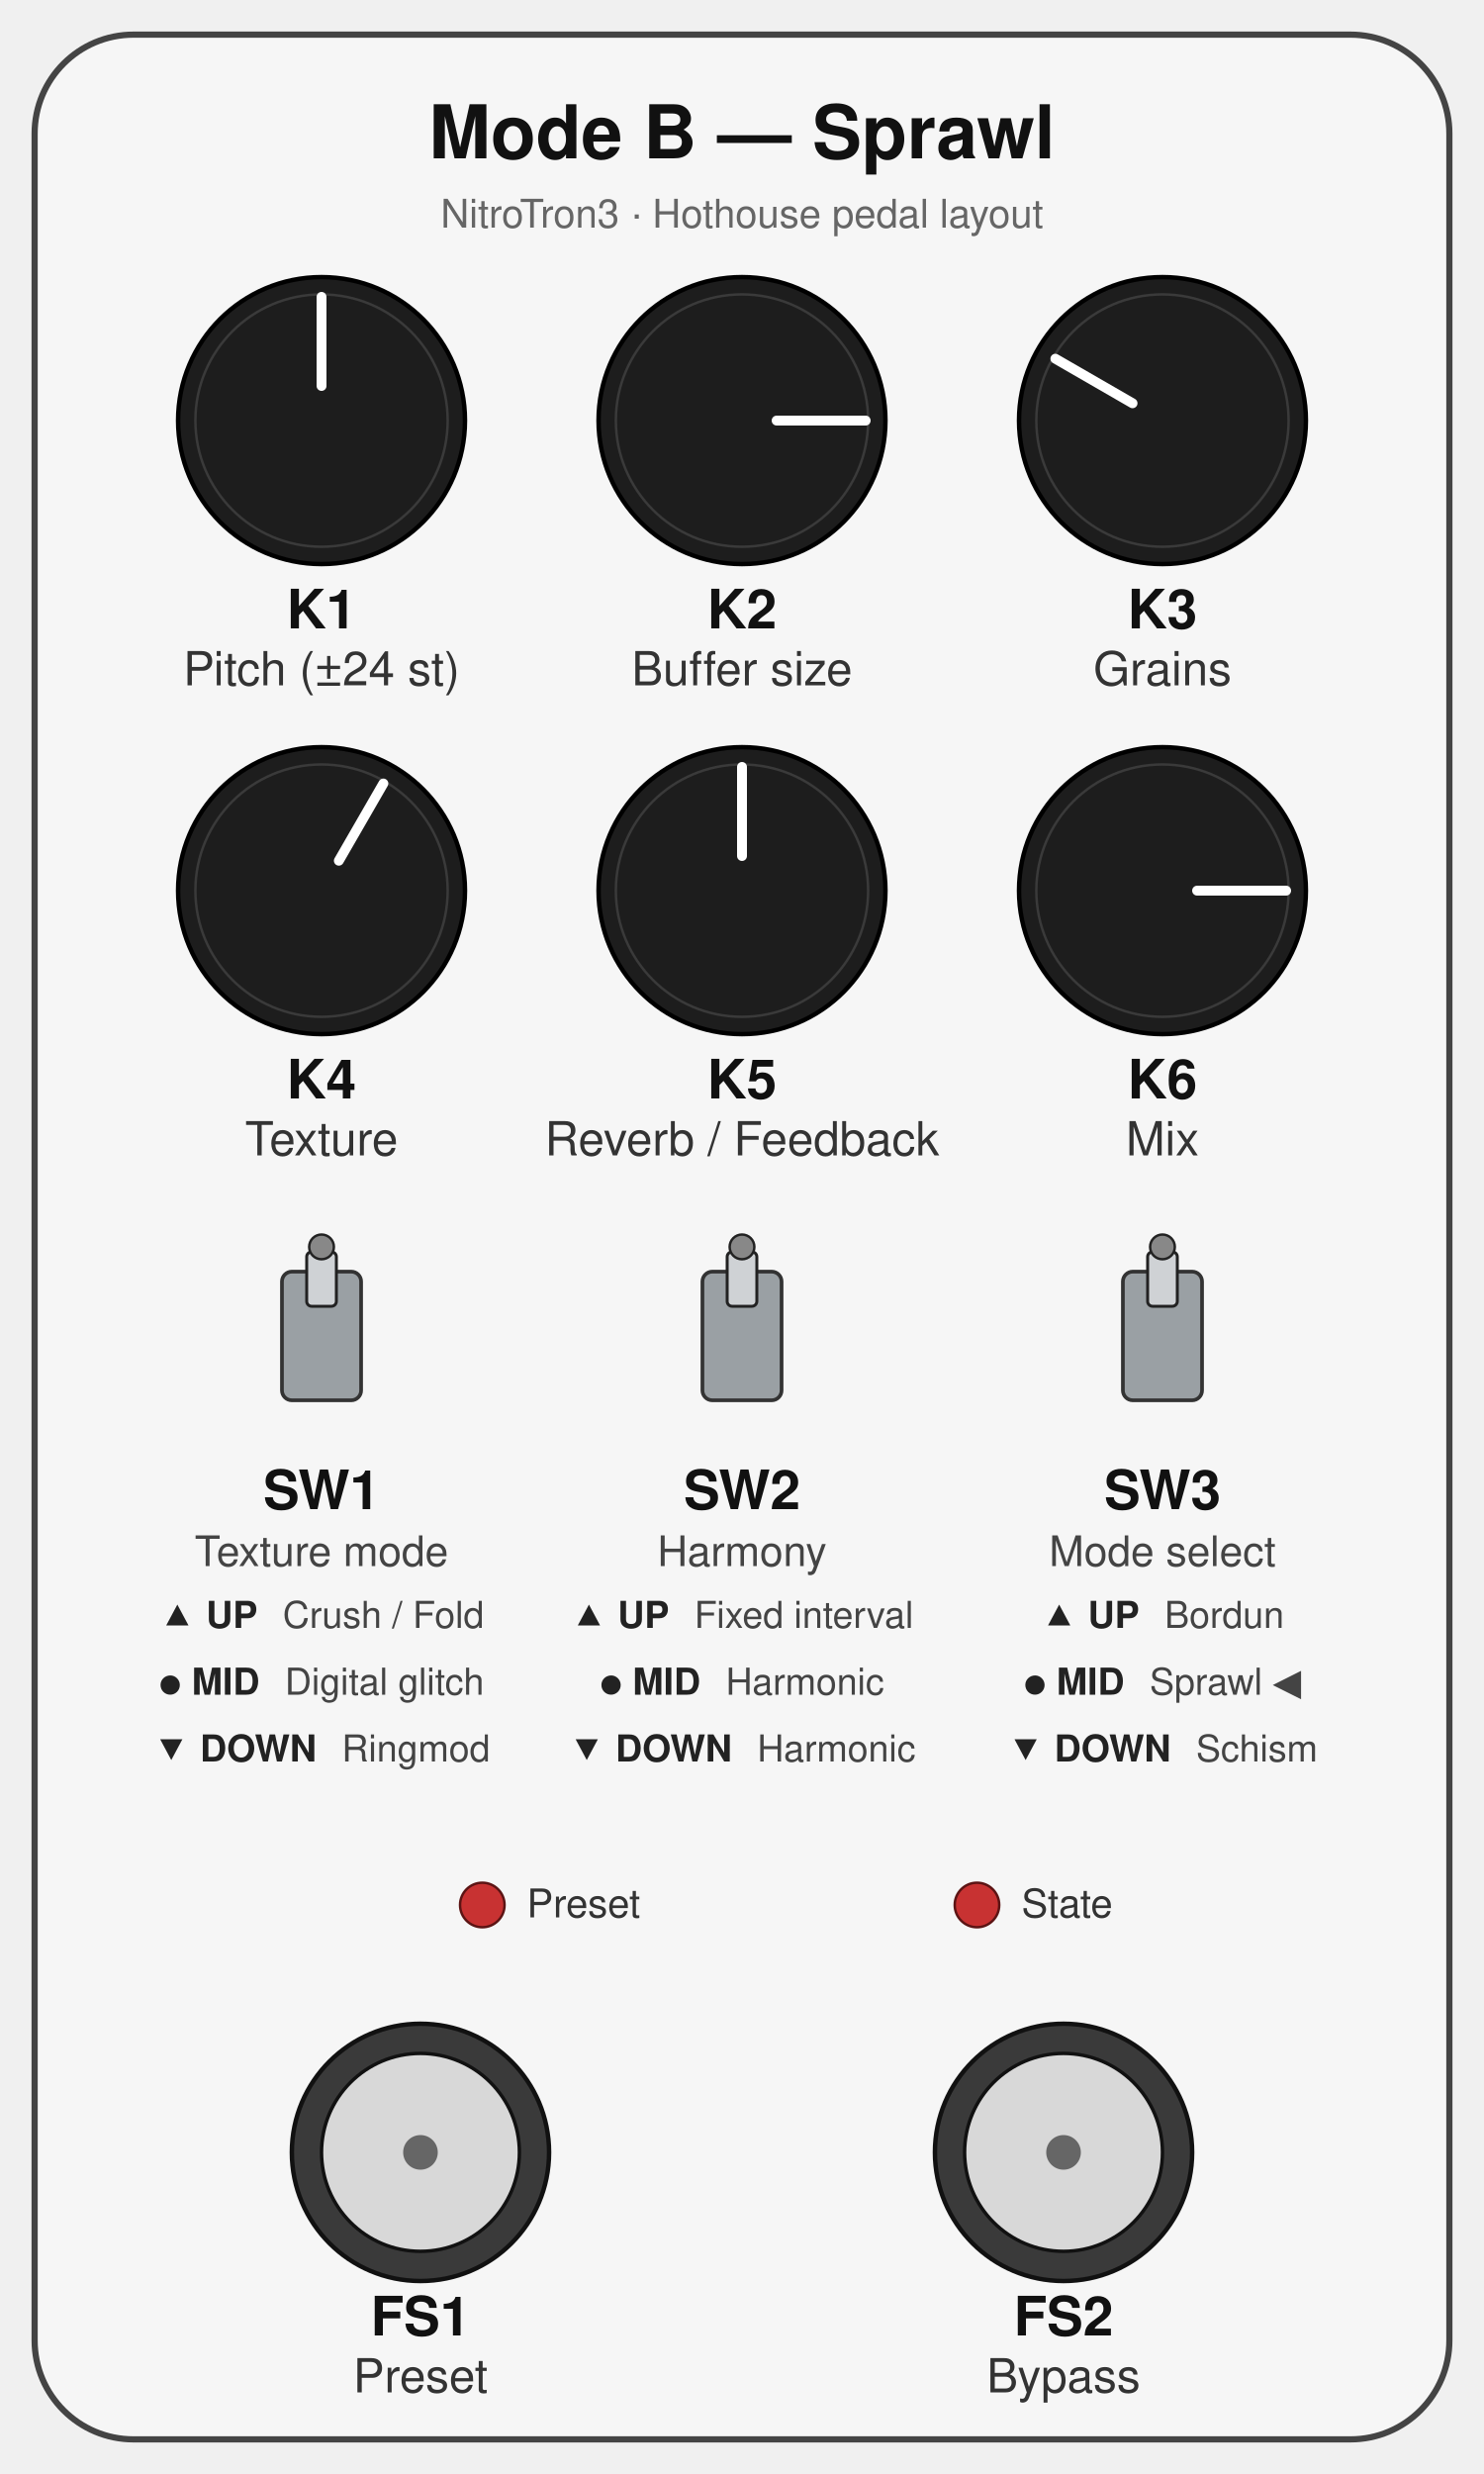
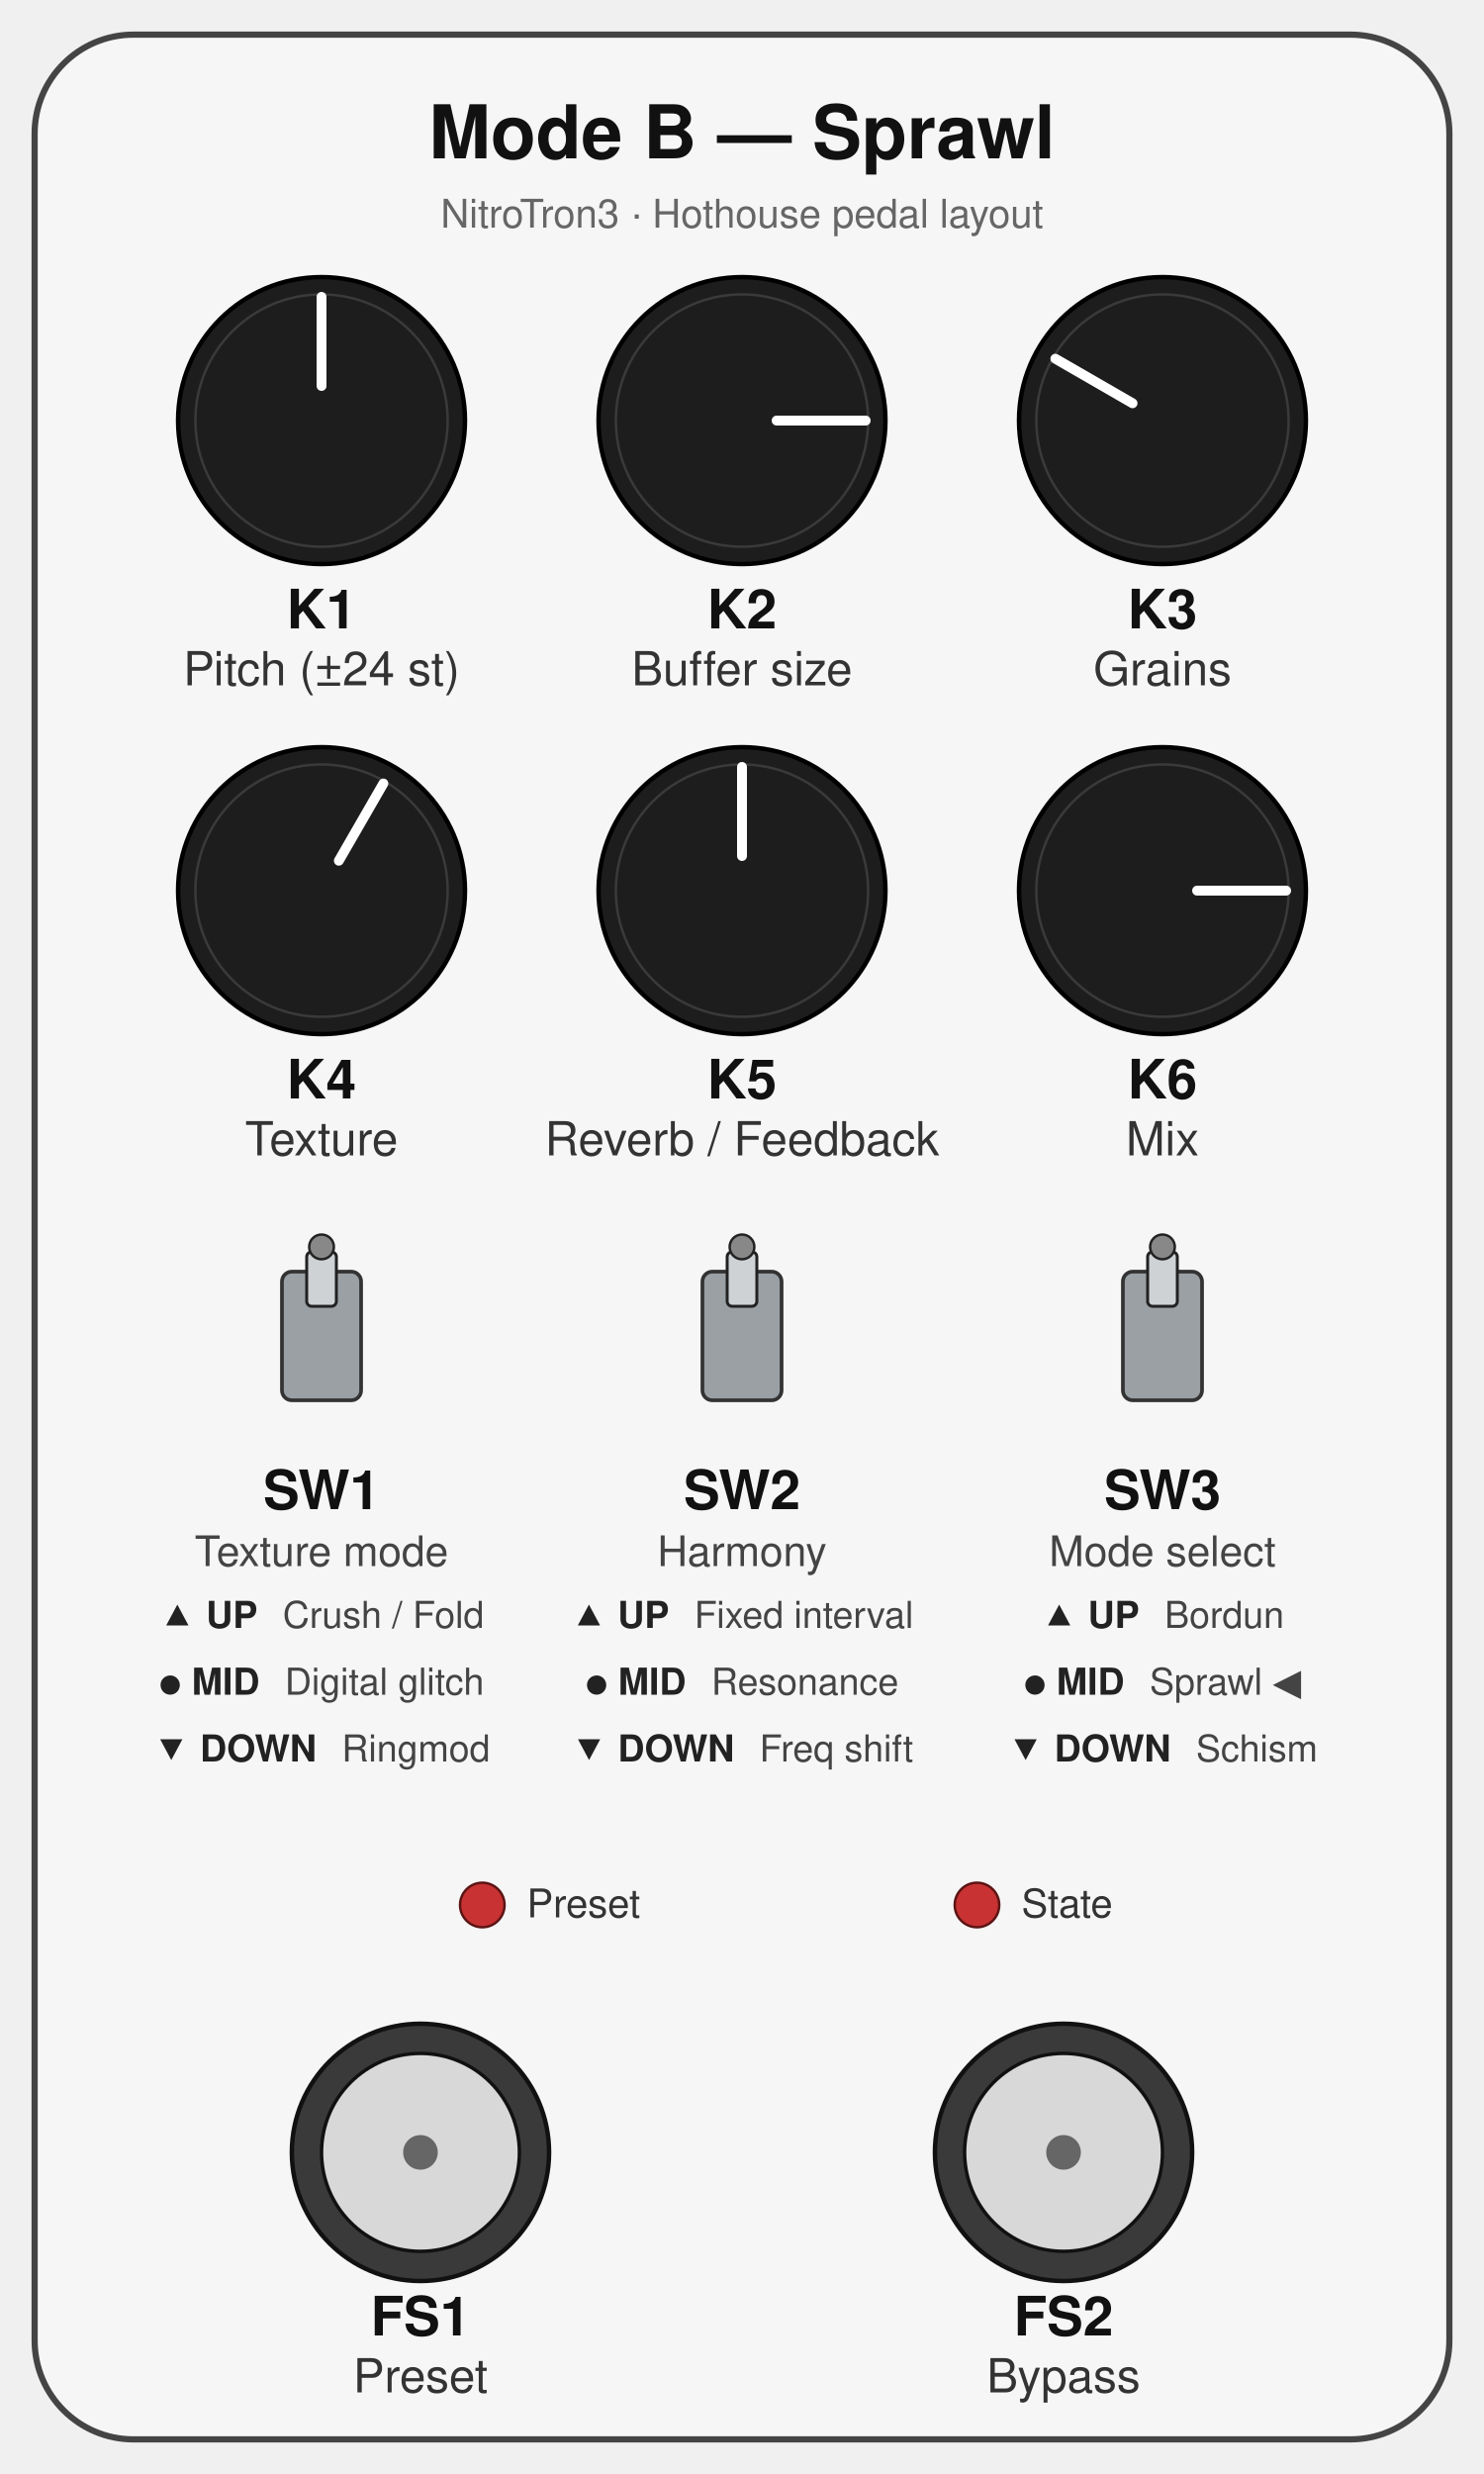
<svg xmlns="http://www.w3.org/2000/svg" viewBox="0 0 600 1000" font-family="Helvetica Neue, Helvetica, Arial, sans-serif">
  <rect x="14" y="14" width="572" height="972" rx="40" fill="#f6f6f6" stroke="#444" stroke-width="2.5" />
  <text x="300" y="64" text-anchor="middle" font-size="30" font-weight="700" fill="#111">Mode B — Sprawl</text>
  <text x="300" y="92" text-anchor="middle" font-size="16" fill="#666">NitroTron3 · Hothouse pedal layout</text>
  <g transform="translate(130,170)">
    <circle r="58" fill="#1d1d1d" stroke="#000" stroke-width="1.8" />
    <circle r="51" fill="none" stroke="#3a3a3a" stroke-width="1" />
    <line x1="0.0" y1="-14.0" x2="0.0" y2="-50.0" stroke="#ffffff" stroke-width="4" stroke-linecap="round" />
  </g>
  <text x="130" y="254" text-anchor="middle" font-size="22" font-weight="700" fill="#111">K1</text>
  <text x="130" y="277" text-anchor="middle" font-size="19" fill="#333">Pitch (±24 st)</text>
  <g transform="translate(300,170)">
    <circle r="58" fill="#1d1d1d" stroke="#000" stroke-width="1.8" />
    <circle r="51" fill="none" stroke="#3a3a3a" stroke-width="1" />
    <line x1="14.0" y1="-0.0" x2="50.0" y2="-0.0" stroke="#ffffff" stroke-width="4" stroke-linecap="round" />
  </g>
  <text x="300" y="254" text-anchor="middle" font-size="22" font-weight="700" fill="#111">K2</text>
  <text x="300" y="277" text-anchor="middle" font-size="19" fill="#333">Buffer size</text>
  <g transform="translate(470,170)">
    <circle r="58" fill="#1d1d1d" stroke="#000" stroke-width="1.8" />
    <circle r="51" fill="none" stroke="#3a3a3a" stroke-width="1" />
    <line x1="-12.1" y1="-7.0" x2="-43.3" y2="-25.0" stroke="#ffffff" stroke-width="4" stroke-linecap="round" />
  </g>
  <text x="470" y="254" text-anchor="middle" font-size="22" font-weight="700" fill="#111">K3</text>
  <text x="470" y="277" text-anchor="middle" font-size="19" fill="#333">Grains</text>
  <g transform="translate(130,360)">
    <circle r="58" fill="#1d1d1d" stroke="#000" stroke-width="1.8" />
    <circle r="51" fill="none" stroke="#3a3a3a" stroke-width="1" />
    <line x1="7.0" y1="-12.1" x2="25.0" y2="-43.3" stroke="#ffffff" stroke-width="4" stroke-linecap="round" />
  </g>
  <text x="130" y="444" text-anchor="middle" font-size="22" font-weight="700" fill="#111">K4</text>
  <text x="130" y="467" text-anchor="middle" font-size="19" fill="#333">Texture</text>
  <g transform="translate(300,360)">
    <circle r="58" fill="#1d1d1d" stroke="#000" stroke-width="1.8" />
    <circle r="51" fill="none" stroke="#3a3a3a" stroke-width="1" />
    <line x1="0.0" y1="-14.0" x2="0.0" y2="-50.0" stroke="#ffffff" stroke-width="4" stroke-linecap="round" />
  </g>
  <text x="300" y="444" text-anchor="middle" font-size="22" font-weight="700" fill="#111">K5</text>
  <text x="300" y="467" text-anchor="middle" font-size="19" fill="#333">Reverb / Feedback</text>
  <g transform="translate(470,360)">
    <circle r="58" fill="#1d1d1d" stroke="#000" stroke-width="1.8" />
    <circle r="51" fill="none" stroke="#3a3a3a" stroke-width="1" />
    <line x1="14.0" y1="-0.0" x2="50.0" y2="-0.0" stroke="#ffffff" stroke-width="4" stroke-linecap="round" />
  </g>
  <text x="470" y="444" text-anchor="middle" font-size="22" font-weight="700" fill="#111">K6</text>
  <text x="470" y="467" text-anchor="middle" font-size="19" fill="#333">Mix</text>
  <g transform="translate(130,540)">
    <rect x="-16" y="-26" width="32" height="52" rx="4" fill="#9aa0a4" stroke="#333" stroke-width="1.5" />
    <rect x="-6" y="-34" width="12" height="22" rx="2" fill="#cfd2d5" stroke="#222" stroke-width="1.2" />
    <circle cx="0" cy="-36" r="5" fill="#888" stroke="#222" stroke-width="1" />
  </g>
  <text x="130" y="610" text-anchor="middle" font-size="22" font-weight="700" fill="#111">SW1</text>
  <text x="130" y="633" text-anchor="middle" font-size="17" fill="#444">Texture mode</text>
  <text x="130" y="658" text-anchor="middle" font-size="15" fill="#222">
    <tspan font-weight="700">▲ UP</tspan>
    <tspan dx="6" fill="#444">Crush / Fold</tspan>
  </text>
  <text x="130" y="685" text-anchor="middle" font-size="15" fill="#222">
    <tspan font-weight="700">● MID</tspan>
    <tspan dx="6" fill="#444">Digital glitch</tspan>
  </text>
  <text x="130" y="712" text-anchor="middle" font-size="15" fill="#222">
    <tspan font-weight="700">▼ DOWN</tspan>
    <tspan dx="6" fill="#444">Ringmod</tspan>
  </text>
  <g transform="translate(300,540)">
    <rect x="-16" y="-26" width="32" height="52" rx="4" fill="#9aa0a4" stroke="#333" stroke-width="1.5" />
    <rect x="-6" y="-34" width="12" height="22" rx="2" fill="#cfd2d5" stroke="#222" stroke-width="1.2" />
    <circle cx="0" cy="-36" r="5" fill="#888" stroke="#222" stroke-width="1" />
  </g>
  <text x="300" y="610" text-anchor="middle" font-size="22" font-weight="700" fill="#111">SW2</text>
  <text x="300" y="633" text-anchor="middle" font-size="17" fill="#444">Harmony</text>
  <text x="300" y="658" text-anchor="middle" font-size="15" fill="#222">
    <tspan font-weight="700">▲ UP</tspan>
    <tspan dx="6" fill="#444">Fixed interval</tspan>
  </text>
  <text x="300" y="685" text-anchor="middle" font-size="15" fill="#222">
    <tspan font-weight="700">● MID</tspan>
-     <tspan dx="6" fill="#444">Harmonic</tspan>
+     <tspan dx="6" fill="#444">Resonance</tspan>
  </text>
  <text x="300" y="712" text-anchor="middle" font-size="15" fill="#222">
    <tspan font-weight="700">▼ DOWN</tspan>
-     <tspan dx="6" fill="#444">Harmonic</tspan>
+     <tspan dx="6" fill="#444">Freq shift</tspan>
  </text>
  <g transform="translate(470,540)">
    <rect x="-16" y="-26" width="32" height="52" rx="4" fill="#9aa0a4" stroke="#333" stroke-width="1.5" />
    <rect x="-6" y="-34" width="12" height="22" rx="2" fill="#cfd2d5" stroke="#222" stroke-width="1.2" />
    <circle cx="0" cy="-36" r="5" fill="#888" stroke="#222" stroke-width="1" />
  </g>
  <text x="470" y="610" text-anchor="middle" font-size="22" font-weight="700" fill="#111">SW3</text>
  <text x="470" y="633" text-anchor="middle" font-size="17" fill="#444">Mode select</text>
  <text x="470" y="658" text-anchor="middle" font-size="15" fill="#222">
    <tspan font-weight="700">▲ UP</tspan>
    <tspan dx="6" fill="#444">Bordun</tspan>
  </text>
  <text x="470" y="685" text-anchor="middle" font-size="15" fill="#222">
    <tspan font-weight="700">● MID</tspan>
    <tspan dx="6" fill="#444">Sprawl ◀</tspan>
  </text>
  <text x="470" y="712" text-anchor="middle" font-size="15" fill="#222">
    <tspan font-weight="700">▼ DOWN</tspan>
    <tspan dx="6" fill="#444">Schism</tspan>
  </text>
  <circle cx="195" cy="770" r="9" fill="#c83232" stroke="#5c1414" stroke-width="1" />
  <text x="213" y="775" font-size="16" fill="#333">Preset</text>
  <circle cx="395" cy="770" r="9" fill="#c83232" stroke="#5c1414" stroke-width="1" />
  <text x="413" y="775" font-size="16" fill="#333">State</text>
  <g transform="translate(170,870)">
    <circle r="52" fill="#3a3a3a" stroke="#111" stroke-width="1.8" />
    <circle r="40" fill="#d8d8d8" stroke="#111" stroke-width="1.4" />
    <circle r="7" fill="#666" />
  </g>
  <text x="170" y="944" text-anchor="middle" font-size="22" font-weight="700" fill="#111">FS1</text>
  <text x="170" y="967" text-anchor="middle" font-size="19" fill="#333">Preset</text>
  <g transform="translate(430,870)">
    <circle r="52" fill="#3a3a3a" stroke="#111" stroke-width="1.8" />
    <circle r="40" fill="#d8d8d8" stroke="#111" stroke-width="1.4" />
    <circle r="7" fill="#666" />
  </g>
  <text x="430" y="944" text-anchor="middle" font-size="22" font-weight="700" fill="#111">FS2</text>
  <text x="430" y="967" text-anchor="middle" font-size="19" fill="#333">Bypass</text>
</svg>
